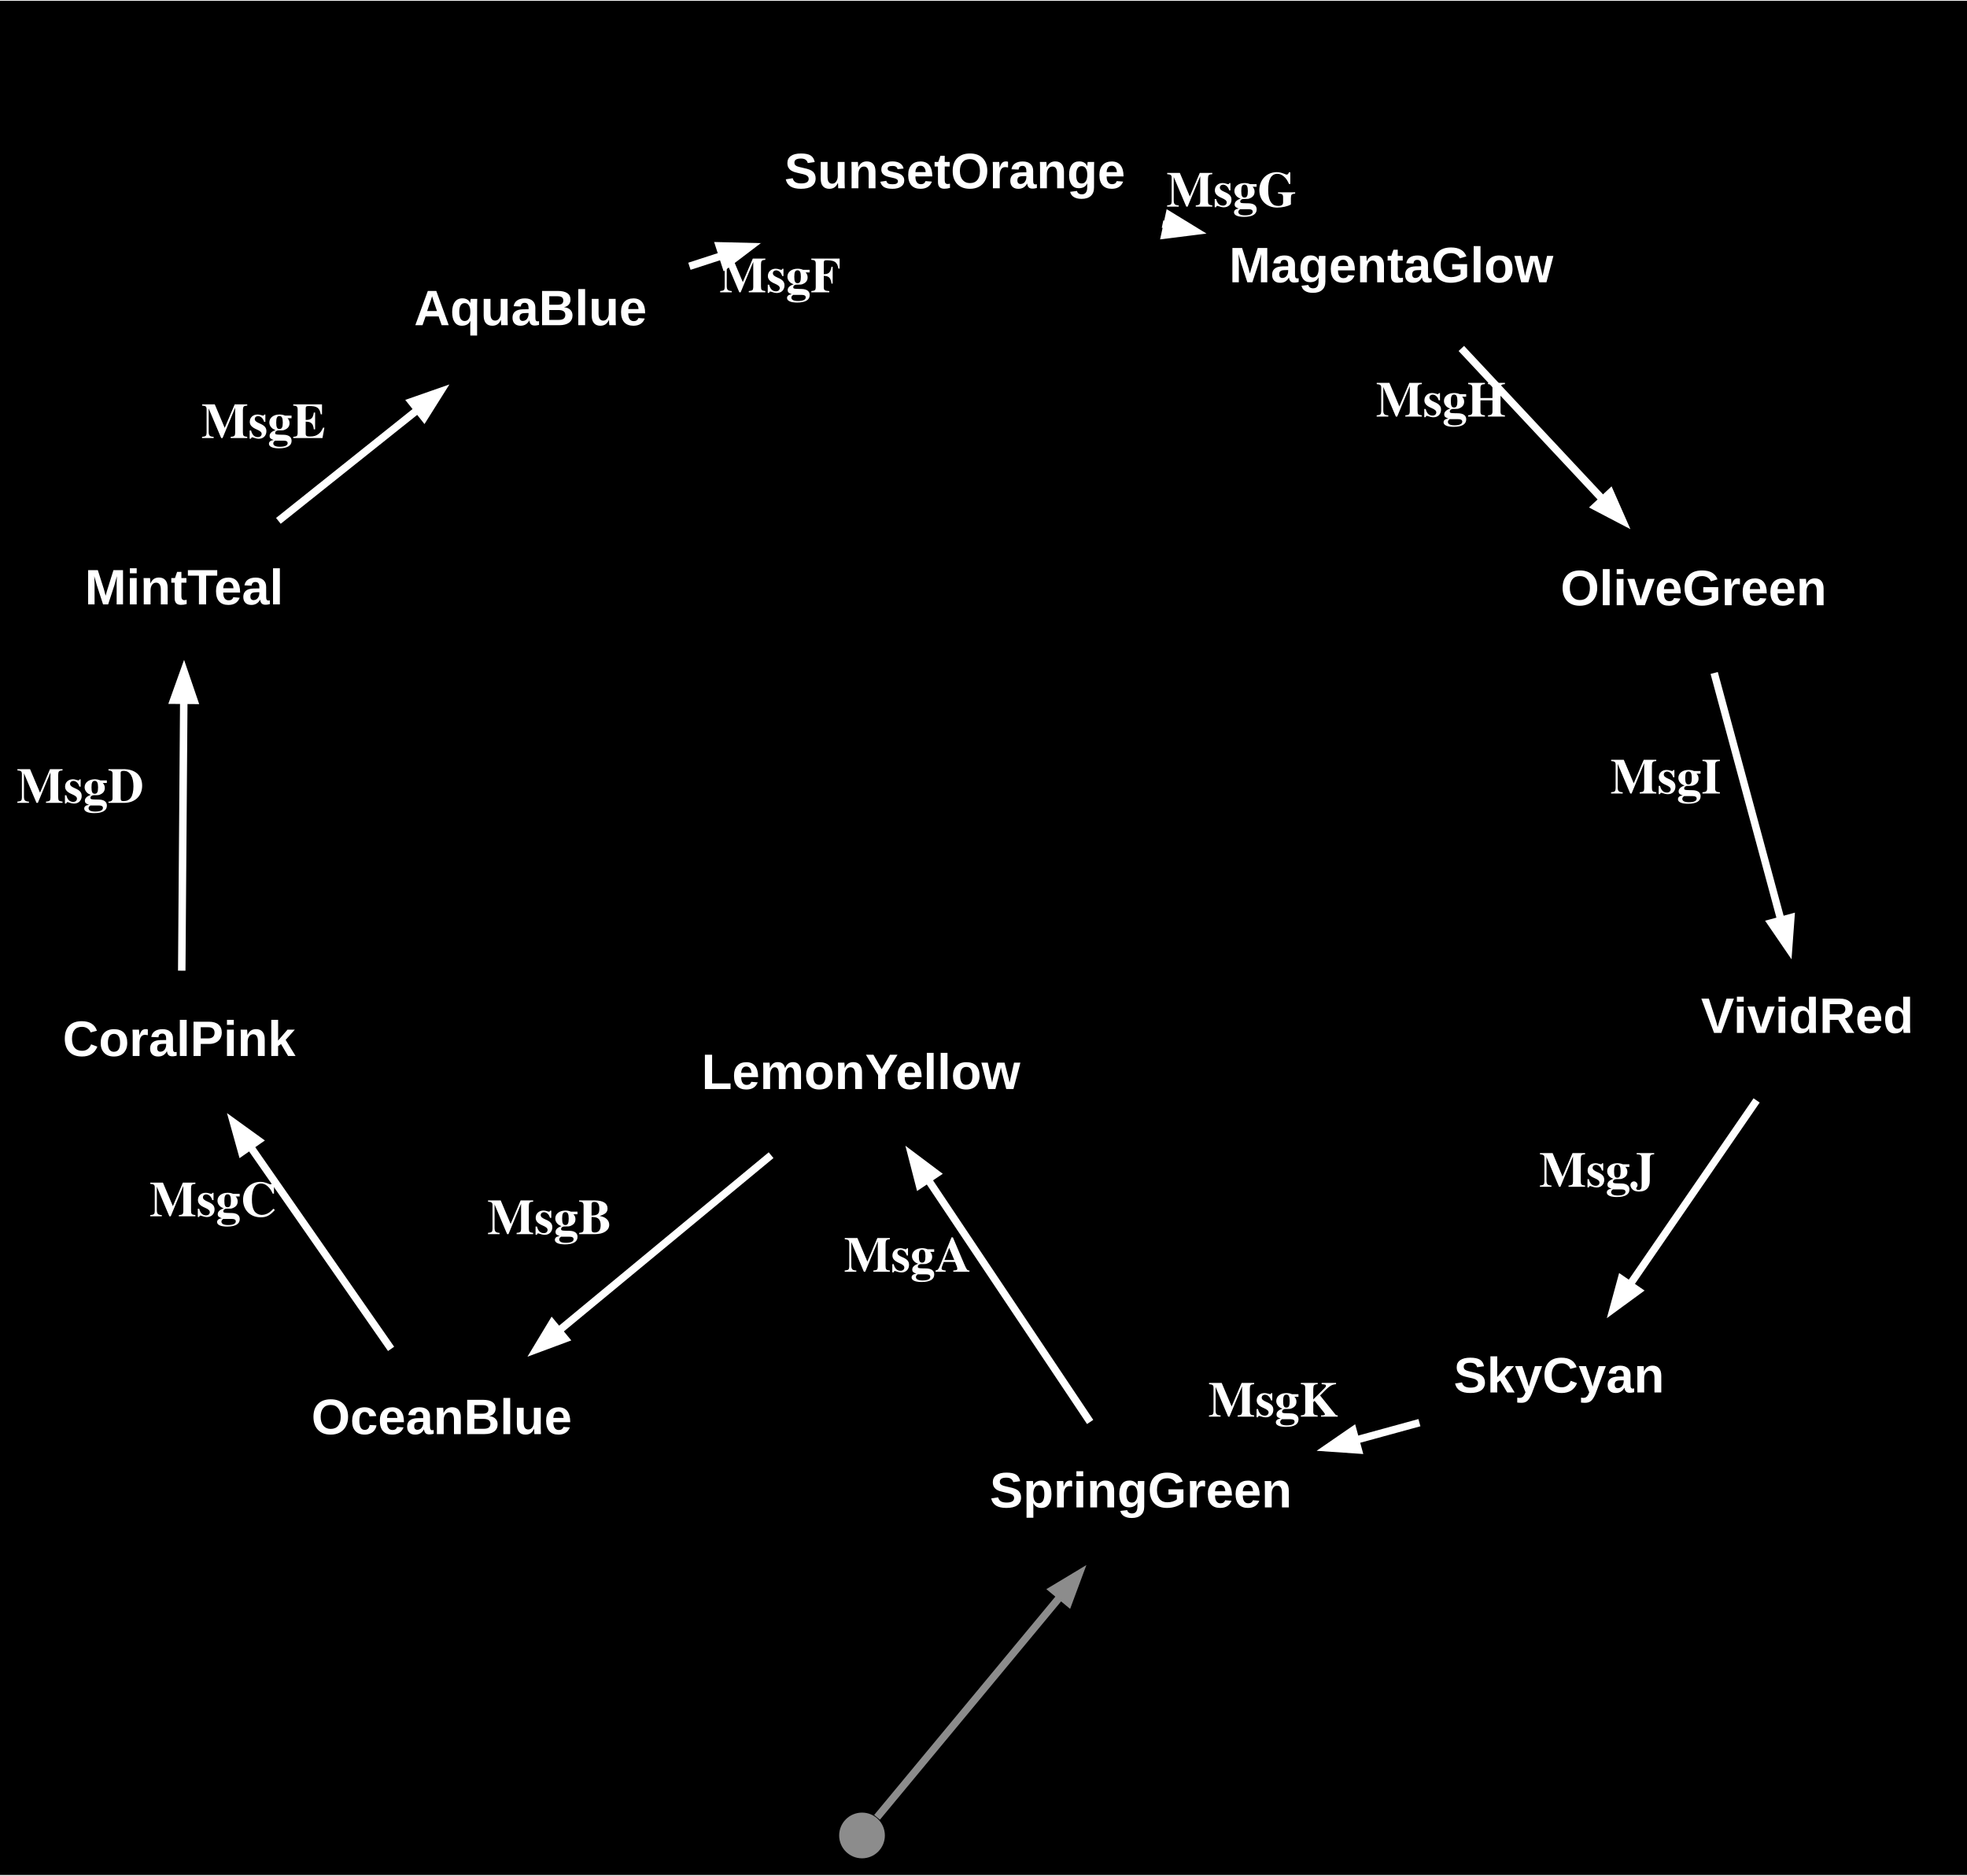
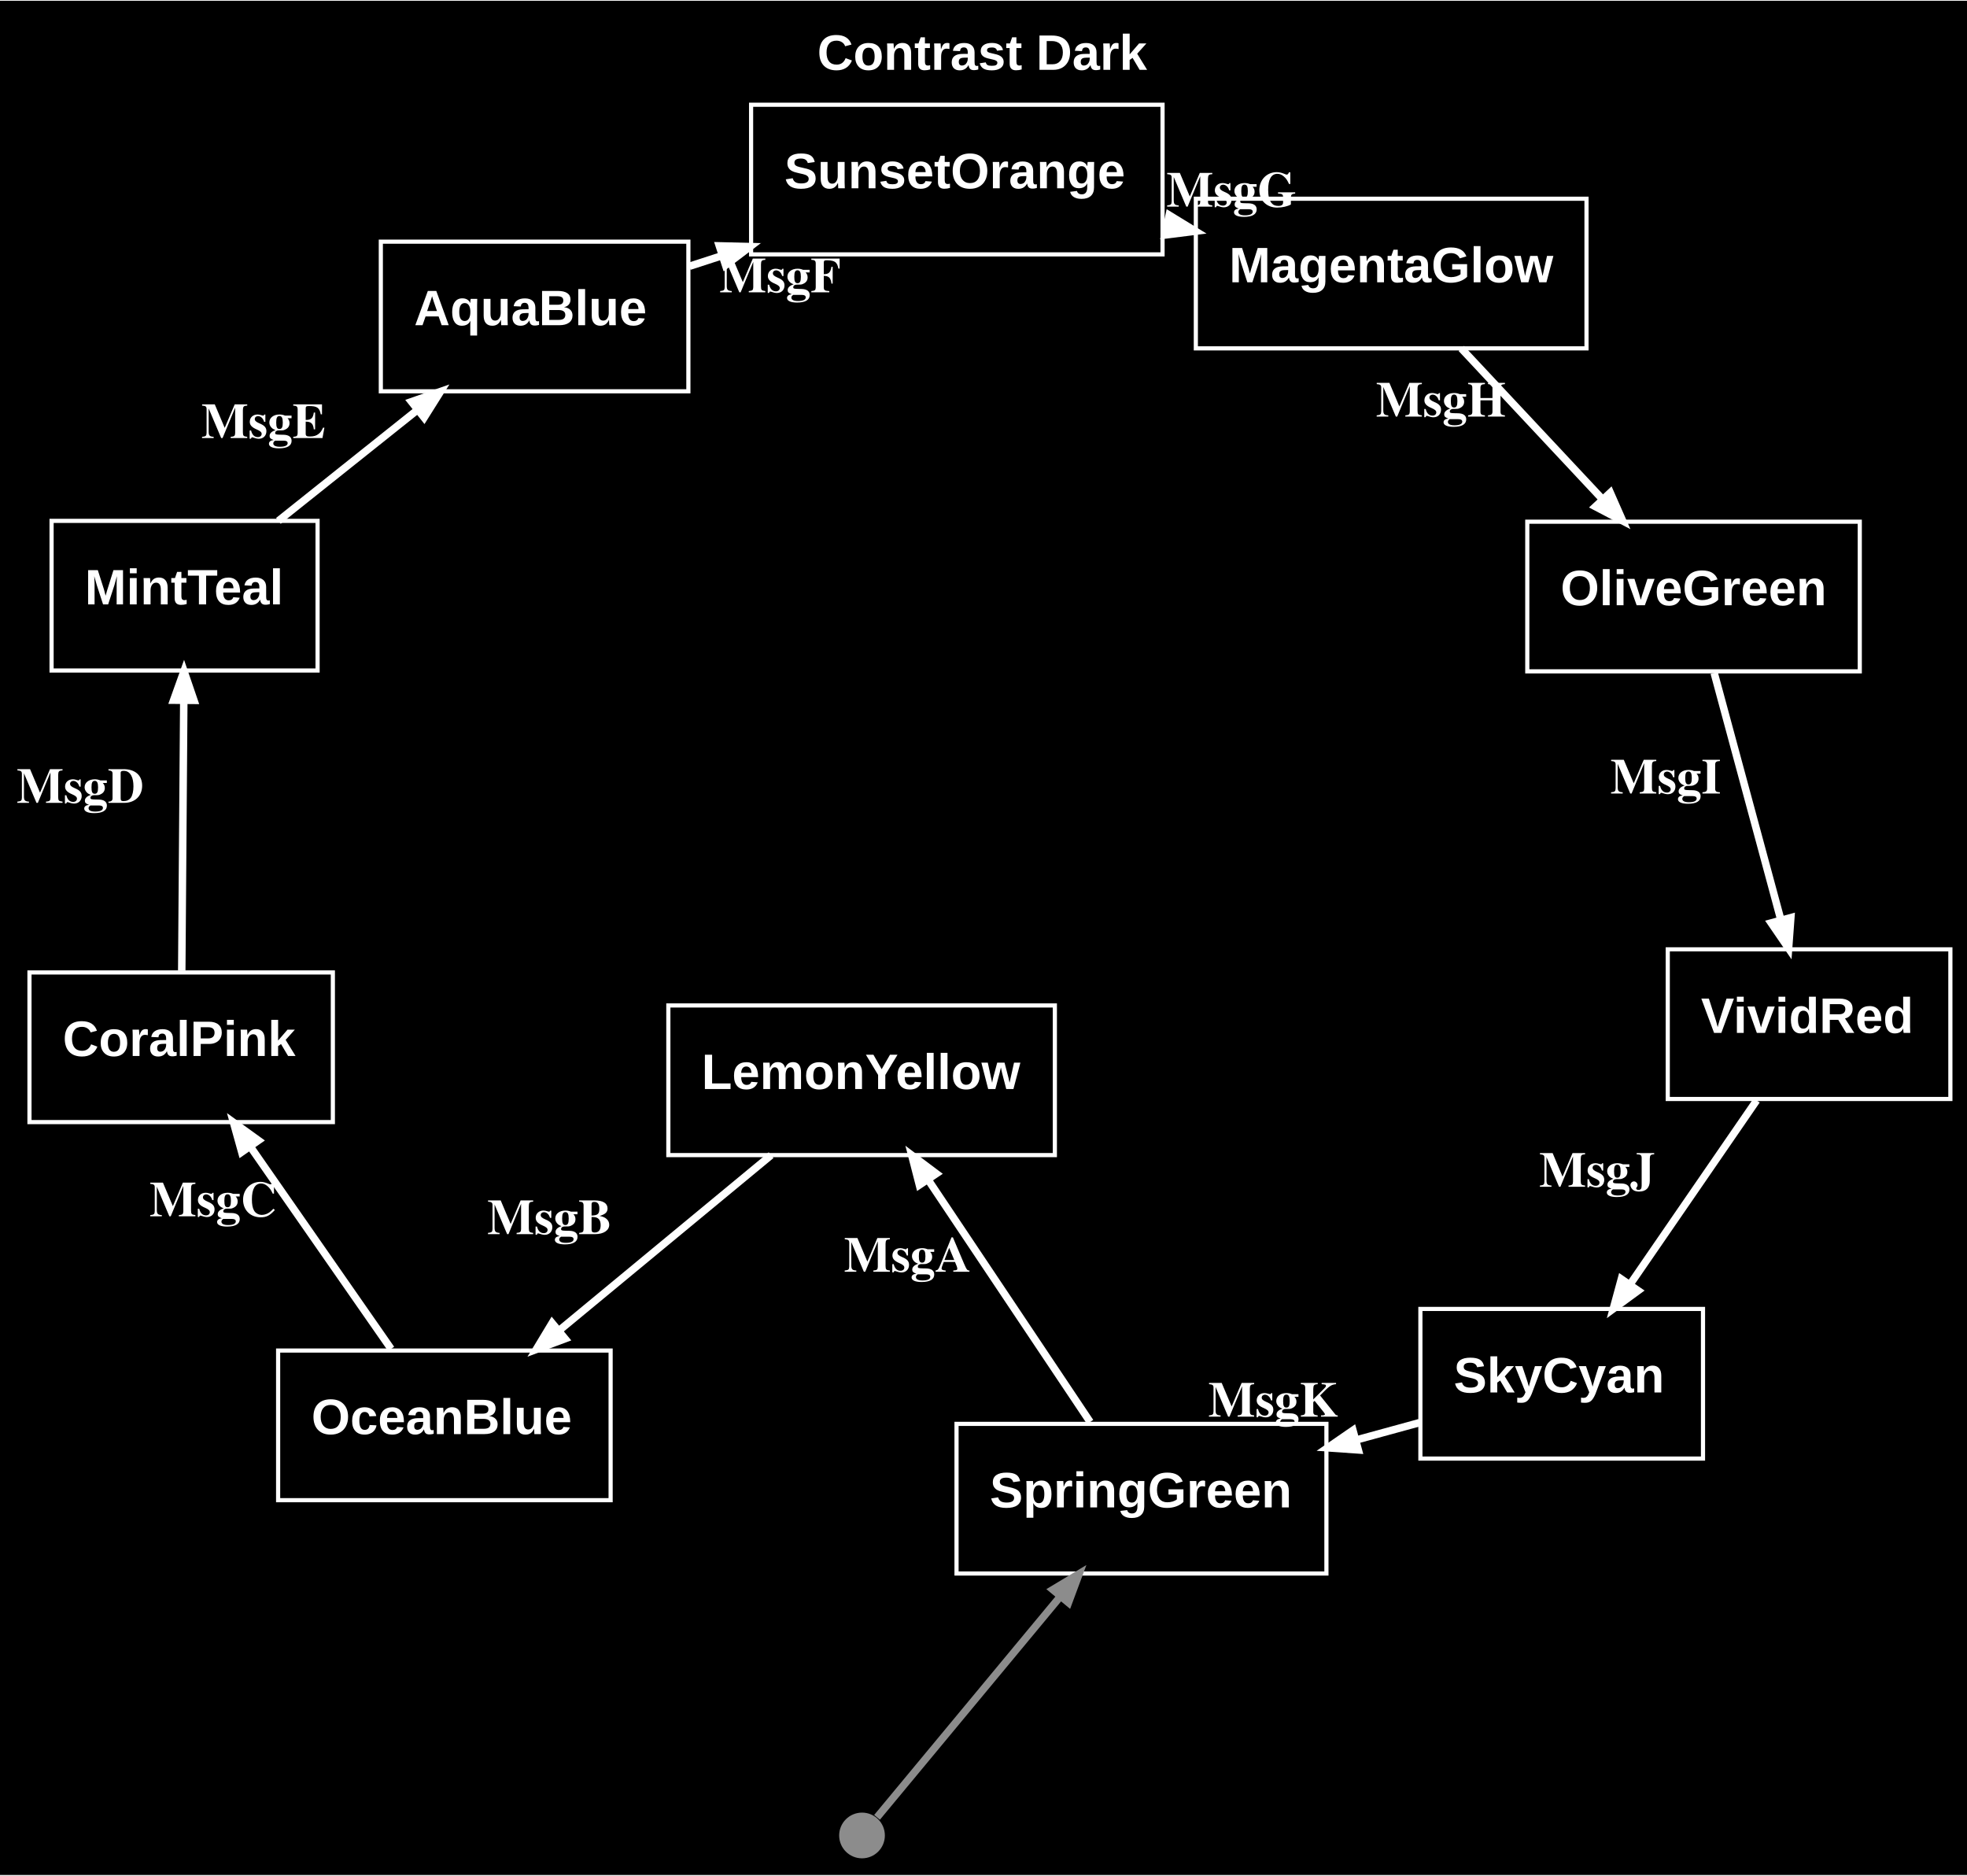
<svg xmlns="http://www.w3.org/2000/svg" width="473pt" height="451pt" viewBox="0.00 0.00 473.28 450.87">
  <g id="graph0" class="graph" transform="scale(1 1) rotate(0) translate(4 446.87)">
    <polygon fill="#000000" stroke="transparent" points="-4,4 -4,-446.87 469.28,-446.87 469.28,4 -4,4" />
-     <text text-anchor="start" x="192.64" y="-430.27" font-family="Arial" font-weight="bold" font-size="12.00">Contrast Dark</text>
+     <text text-anchor="start" x="192.64" y="-430.27" font-family="Arial" font-weight="bold" font-size="12.00" fill="#ffffff">Contrast Dark</text>
    <g id="node1" class="node">
-       <polygon fill="#000000" stroke="black" stroke-width="0" points="315.15,-104.52 226.15,-104.52 226.15,-68.52 315.15,-68.52 315.15,-104.52" />
+       <polygon fill="#000000" stroke="#ffffff" points="315.15,-104.52 226.15,-104.52 226.15,-68.52 315.15,-68.52 315.15,-104.52" />
      <text text-anchor="start" x="234.15" y="-84.42" font-family="Arial" font-weight="bold" font-size="12.00" fill="#ffffff">SpringGreen</text>
    </g>
    <g id="node3" class="node">
-       <polygon fill="#000000" stroke="black" stroke-width="0" points="249.81,-205.18 156.81,-205.18 156.81,-169.18 249.81,-169.18 249.81,-205.18" />
+       <polygon fill="#000000" stroke="#ffffff" points="249.81,-205.18 156.81,-205.18 156.81,-169.18 249.81,-169.18 249.81,-205.18" />
      <text text-anchor="start" x="164.81" y="-185.08" font-family="Arial" font-weight="bold" font-size="12.00" fill="#ffffff">LemonYellow</text>
    </g>
    <g id="edge2" class="edge">
      <path fill="none" stroke="#ffffff" stroke-width="1.8" d="M258.3,-104.98C247.41,-121.26 231.47,-145.09 219.55,-162.9" />
      <polygon fill="#ffffff" stroke="#ffffff" stroke-width="1.8" points="217.21,-161.99 215.36,-169.17 221.29,-164.72 217.21,-161.99" />
      <text text-anchor="start" x="199.07" y="-141.12" font-family="Times,serif" font-weight="bold" font-size="12.00" fill="#ffffff">MsgA</text>
    </g>
    <g id="node2" class="node">
      <ellipse fill="#8c8c8c" stroke="black" stroke-width="0" cx="203.41" cy="-5.5" rx="5.5" ry="5.5" />
    </g>
    <g id="edge1" class="edge">
      <path fill="none" stroke="#8c8c8c" stroke-width="1.8" d="M207.02,-9.86C215.18,-19.69 235.52,-44.19 251.02,-62.87" />
      <polygon fill="#8c8c8c" stroke="#8c8c8c" stroke-width="1.8" points="249.31,-64.64 255.66,-68.46 253.08,-61.51 249.31,-64.64" />
    </g>
    <g id="node4" class="node">
-       <polygon fill="#000000" stroke="black" stroke-width="0" points="142.92,-122.16 62.92,-122.16 62.92,-86.16 142.92,-86.16 142.92,-122.16" />
+       <polygon fill="#000000" stroke="#ffffff" points="142.92,-122.16 62.92,-122.16 62.92,-86.16 142.92,-86.16 142.92,-122.16" />
      <text text-anchor="start" x="70.92" y="-102.06" font-family="Arial" font-weight="bold" font-size="12.00" fill="#ffffff">OceanBlue</text>
    </g>
    <g id="edge3" class="edge">
      <path fill="none" stroke="#ffffff" stroke-width="1.8" d="M181.53,-169.16C166.63,-156.85 146.76,-140.41 130.73,-127.15" />
      <polygon fill="#ffffff" stroke="#ffffff" stroke-width="1.8" points="131.96,-125 125.01,-122.42 128.84,-128.77 131.96,-125" />
      <text text-anchor="start" x="113.24" y="-150.17" font-family="Times,serif" font-weight="bold" font-size="12.00" fill="#ffffff">MsgB</text>
    </g>
    <g id="node5" class="node">
-       <polygon fill="#000000" stroke="black" stroke-width="0" points="76.09,-213.12 3.09,-213.12 3.09,-177.12 76.09,-177.12 76.09,-213.12" />
+       <polygon fill="#000000" stroke="#ffffff" points="76.09,-213.12 3.09,-213.12 3.09,-177.12 76.09,-177.12 76.09,-213.12" />
      <text text-anchor="start" x="11.09" y="-193.02" font-family="Arial" font-weight="bold" font-size="12.00" fill="#ffffff">CoralPink</text>
    </g>
    <g id="edge4" class="edge">
      <path fill="none" stroke="#ffffff" stroke-width="1.8" d="M90.1,-122.56C80.34,-136.59 66.82,-156.01 56.22,-171.23" />
      <polygon fill="#ffffff" stroke="#ffffff" stroke-width="1.8" points="54.16,-169.91 52.17,-177.05 58.18,-172.71 54.16,-169.91" />
      <text text-anchor="start" x="31.97" y="-154.45" font-family="Times,serif" font-weight="bold" font-size="12.00" fill="#ffffff">MsgC</text>
    </g>
    <g id="node6" class="node">
-       <polygon fill="#000000" stroke="black" stroke-width="0" points="72.41,-321.76 8.41,-321.76 8.41,-285.76 72.41,-285.76 72.41,-321.76" />
+       <polygon fill="#000000" stroke="#ffffff" points="72.41,-321.76 8.41,-321.76 8.41,-285.76 72.41,-285.76 72.41,-321.76" />
      <text text-anchor="start" x="16.41" y="-301.66" font-family="Arial" font-weight="bold" font-size="12.00" fill="#ffffff">MintTeal</text>
    </g>
    <g id="edge5" class="edge">
      <path fill="none" stroke="#ffffff" stroke-width="1.8" d="M39.73,-213.55C39.86,-231.37 40.07,-258.52 40.22,-278.38" />
      <polygon fill="#ffffff" stroke="#ffffff" stroke-width="1.8" points="37.77,-278.62 40.27,-285.6 42.67,-278.58 37.77,-278.62" />
      <text text-anchor="start" x="0" y="-253.92" font-family="Times,serif" font-weight="bold" font-size="12.00" fill="#ffffff">MsgD</text>
    </g>
    <g id="node7" class="node">
-       <polygon fill="#000000" stroke="black" stroke-width="0" points="161.63,-388.93 87.63,-388.93 87.63,-352.93 161.63,-352.93 161.63,-388.93" />
+       <polygon fill="#000000" stroke="#ffffff" points="161.63,-388.93 87.63,-388.93 87.63,-352.93 161.63,-352.93 161.63,-388.93" />
      <text text-anchor="start" x="95.63" y="-368.83" font-family="Arial" font-weight="bold" font-size="12.00" fill="#ffffff">AquaBlue</text>
    </g>
    <g id="edge6" class="edge">
      <path fill="none" stroke="#ffffff" stroke-width="1.8" d="M62.98,-321.76C73.27,-329.97 85.56,-339.77 96.45,-348.46" />
      <polygon fill="#ffffff" stroke="#ffffff" stroke-width="1.8" points="95,-350.43 102,-352.88 98.05,-346.6 95,-350.43" />
      <text text-anchor="start" x="44.44" y="-341.68" font-family="Times,serif" font-weight="bold" font-size="12.00" fill="#ffffff">MsgE</text>
    </g>
    <g id="node8" class="node">
-       <polygon fill="#000000" stroke="black" stroke-width="0" points="275.72,-421.87 176.72,-421.87 176.72,-385.87 275.72,-385.87 275.72,-421.87" />
+       <polygon fill="#000000" stroke="#ffffff" points="275.72,-421.87 176.72,-421.87 176.72,-385.87 275.72,-385.87 275.72,-421.87" />
      <text text-anchor="start" x="184.72" y="-401.77" font-family="Arial" font-weight="bold" font-size="12.00" fill="#ffffff">SunsetOrange</text>
    </g>
    <g id="edge7" class="edge">
      <path fill="none" stroke="#ffffff" stroke-width="1.8" d="M161.88,-383.01C164.41,-383.83 166.99,-384.67 169.58,-385.51" />
      <polygon fill="#ffffff" stroke="#ffffff" stroke-width="1.8" points="169.07,-387.92 176.48,-387.74 170.58,-383.26 169.07,-387.92" />
      <text text-anchor="start" x="169.1" y="-376.75" font-family="Times,serif" font-weight="bold" font-size="12.00" fill="#ffffff">MsgF</text>
    </g>
    <g id="node9" class="node">
-       <polygon fill="#000000" stroke="black" stroke-width="0" points="377.73,-399.26 283.73,-399.26 283.73,-363.26 377.73,-363.26 377.73,-399.26" />
+       <polygon fill="#000000" stroke="#ffffff" points="377.73,-399.26 283.73,-399.26 283.73,-363.26 377.73,-363.26 377.73,-399.26" />
      <text text-anchor="start" x="291.73" y="-379.16" font-family="Arial" font-weight="bold" font-size="12.00" fill="#ffffff">MagentaGlow</text>
    </g>
    <g id="edge8" class="edge">
      <path fill="none" stroke="#ffffff" stroke-width="1.8" d="M275.72,-393.16C276.05,-393.09 276.38,-393.02 276.71,-392.95" />
      <polygon fill="#ffffff" stroke="#ffffff" stroke-width="1.8" points="277.32,-395.32 283.64,-391.45 276.28,-390.53 277.32,-395.32" />
      <text text-anchor="start" x="276.65" y="-397.36" font-family="Times,serif" font-weight="bold" font-size="12.00" fill="#ffffff">MsgG</text>
    </g>
    <g id="node10" class="node">
-       <polygon fill="#000000" stroke="black" stroke-width="0" points="443.48,-321.56 363.48,-321.56 363.48,-285.56 443.48,-285.56 443.48,-321.56" />
+       <polygon fill="#000000" stroke="#ffffff" points="443.48,-321.56 363.48,-321.56 363.48,-285.56 443.48,-285.56 443.48,-321.56" />
      <text text-anchor="start" x="371.48" y="-301.46" font-family="Arial" font-weight="bold" font-size="12.00" fill="#ffffff">OliveGreen</text>
    </g>
    <g id="edge9" class="edge">
      <path fill="none" stroke="#ffffff" stroke-width="1.8" d="M347.61,-363.24C357.72,-352.43 370.7,-338.57 381.6,-326.93" />
      <polygon fill="#ffffff" stroke="#ffffff" stroke-width="1.8" points="383.45,-328.54 386.44,-321.75 379.87,-325.19 383.45,-328.54" />
      <text text-anchor="start" x="327.07" y="-346.85" font-family="Times,serif" font-weight="bold" font-size="12.00" fill="#ffffff">MsgH</text>
    </g>
    <g id="node11" class="node">
-       <polygon fill="#000000" stroke="black" stroke-width="0" points="465.28,-218.68 397.28,-218.68 397.28,-182.68 465.28,-182.68 465.28,-218.68" />
+       <polygon fill="#000000" stroke="#ffffff" points="465.28,-218.68 397.28,-218.68 397.28,-182.68 465.28,-182.68 465.28,-218.68" />
      <text text-anchor="start" x="405.28" y="-198.58" font-family="Arial" font-weight="bold" font-size="12.00" fill="#ffffff">VividRed</text>
    </g>
    <g id="edge10" class="edge">
      <path fill="none" stroke="#ffffff" stroke-width="1.8" d="M408.45,-285.17C412.91,-268.64 419.52,-244.21 424.47,-225.87" />
      <polygon fill="#ffffff" stroke="#ffffff" stroke-width="1.8" points="426.89,-226.31 426.35,-218.91 422.16,-225.03 426.89,-226.31" />
      <text text-anchor="start" x="383.47" y="-256.17" font-family="Times,serif" font-weight="bold" font-size="12.00" fill="#ffffff">MsgI</text>
    </g>
    <g id="node12" class="node">
-       <polygon fill="#000000" stroke="black" stroke-width="0" points="405.76,-132.17 337.76,-132.17 337.76,-96.17 405.76,-96.17 405.76,-132.17" />
+       <polygon fill="#000000" stroke="#ffffff" points="405.76,-132.17 337.76,-132.17 337.76,-96.17 405.76,-96.17 405.76,-132.17" />
      <text text-anchor="start" x="345.76" y="-112.07" font-family="Arial" font-weight="bold" font-size="12.00" fill="#ffffff">SkyCyan</text>
    </g>
    <g id="edge11" class="edge">
      <path fill="none" stroke="#ffffff" stroke-width="1.8" d="M418.66,-182.33C409.84,-169.52 397.97,-152.27 388.39,-138.34" />
      <polygon fill="#ffffff" stroke="#ffffff" stroke-width="1.8" points="390.15,-136.57 384.16,-132.19 386.11,-139.35 390.15,-136.57" />
      <text text-anchor="start" x="366.34" y="-161.56" font-family="Times,serif" font-weight="bold" font-size="12.00" fill="#ffffff">MsgJ</text>
    </g>
    <g id="edge12" class="edge">
      <path fill="none" stroke="#ffffff" stroke-width="1.8" d="M337.53,-104.81C332.65,-103.47 327.53,-102.08 322.41,-100.67" />
      <polygon fill="#ffffff" stroke="#ffffff" stroke-width="1.8" points="322.82,-98.25 315.42,-98.76 321.53,-102.97 322.82,-98.25" />
      <text text-anchor="start" x="286.72" y="-106.26" font-family="Times,serif" font-weight="bold" font-size="12.00" fill="#ffffff">MsgK</text>
    </g>
  </g>
</svg>
